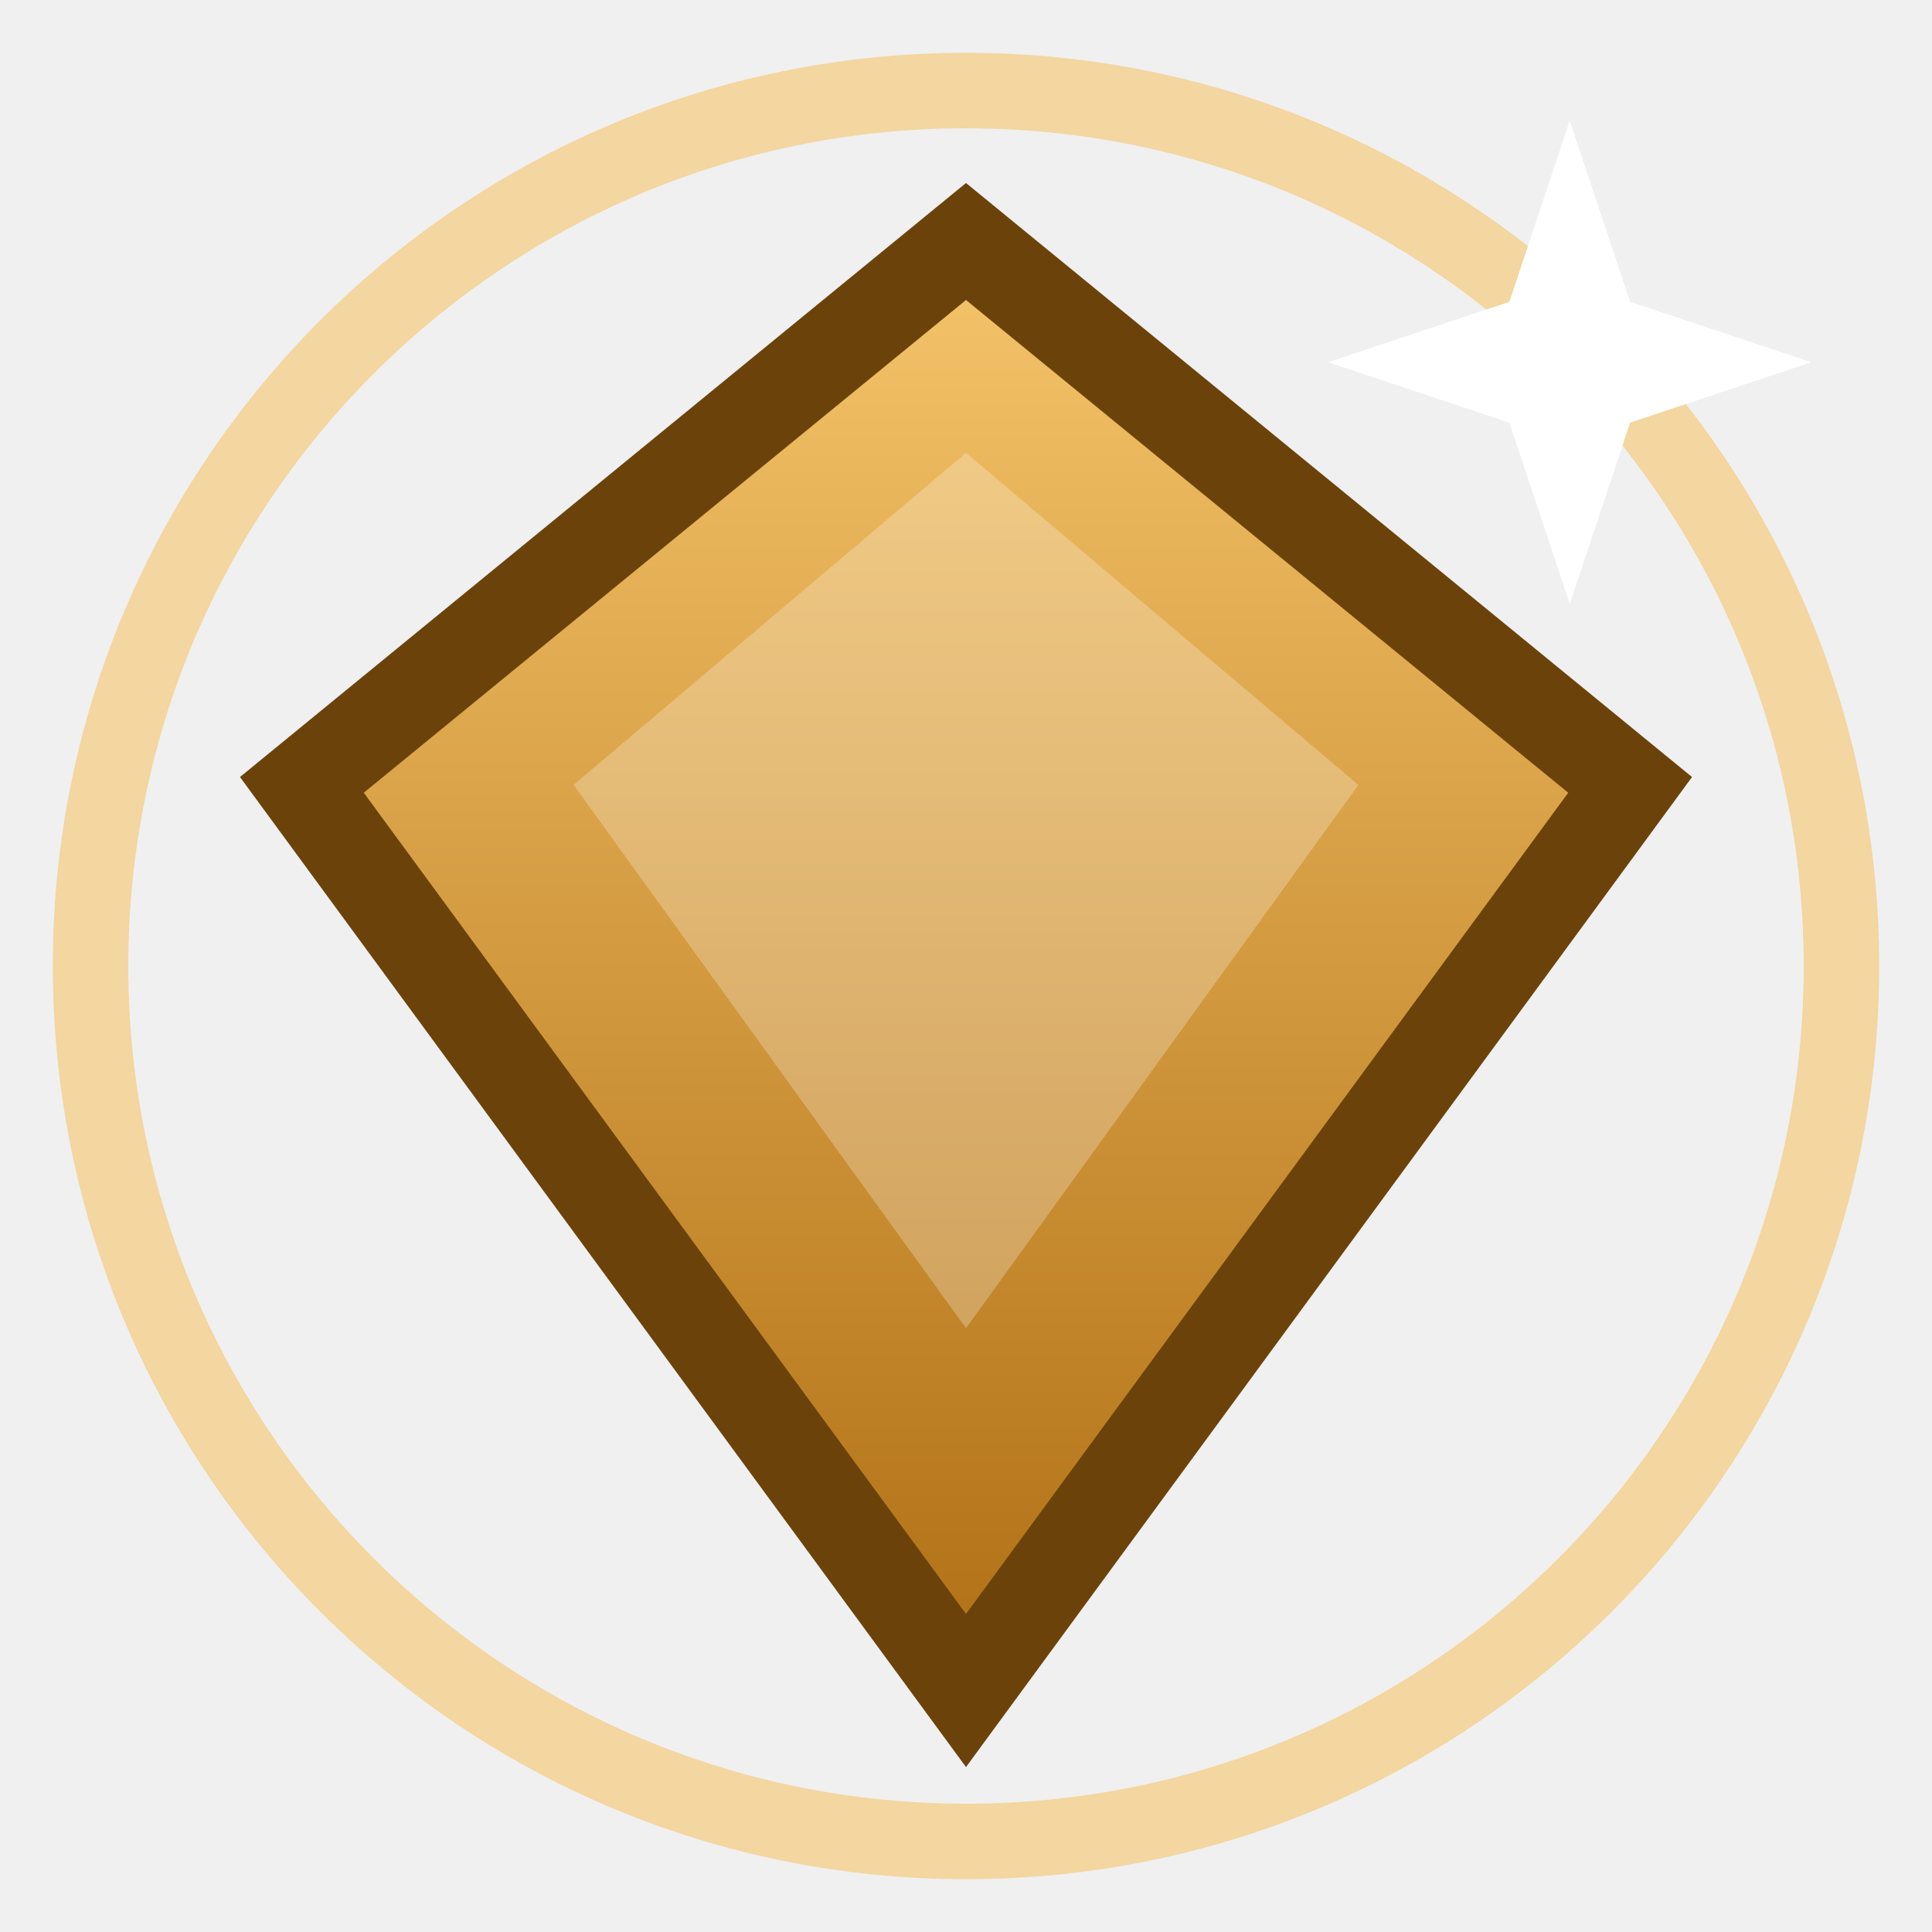
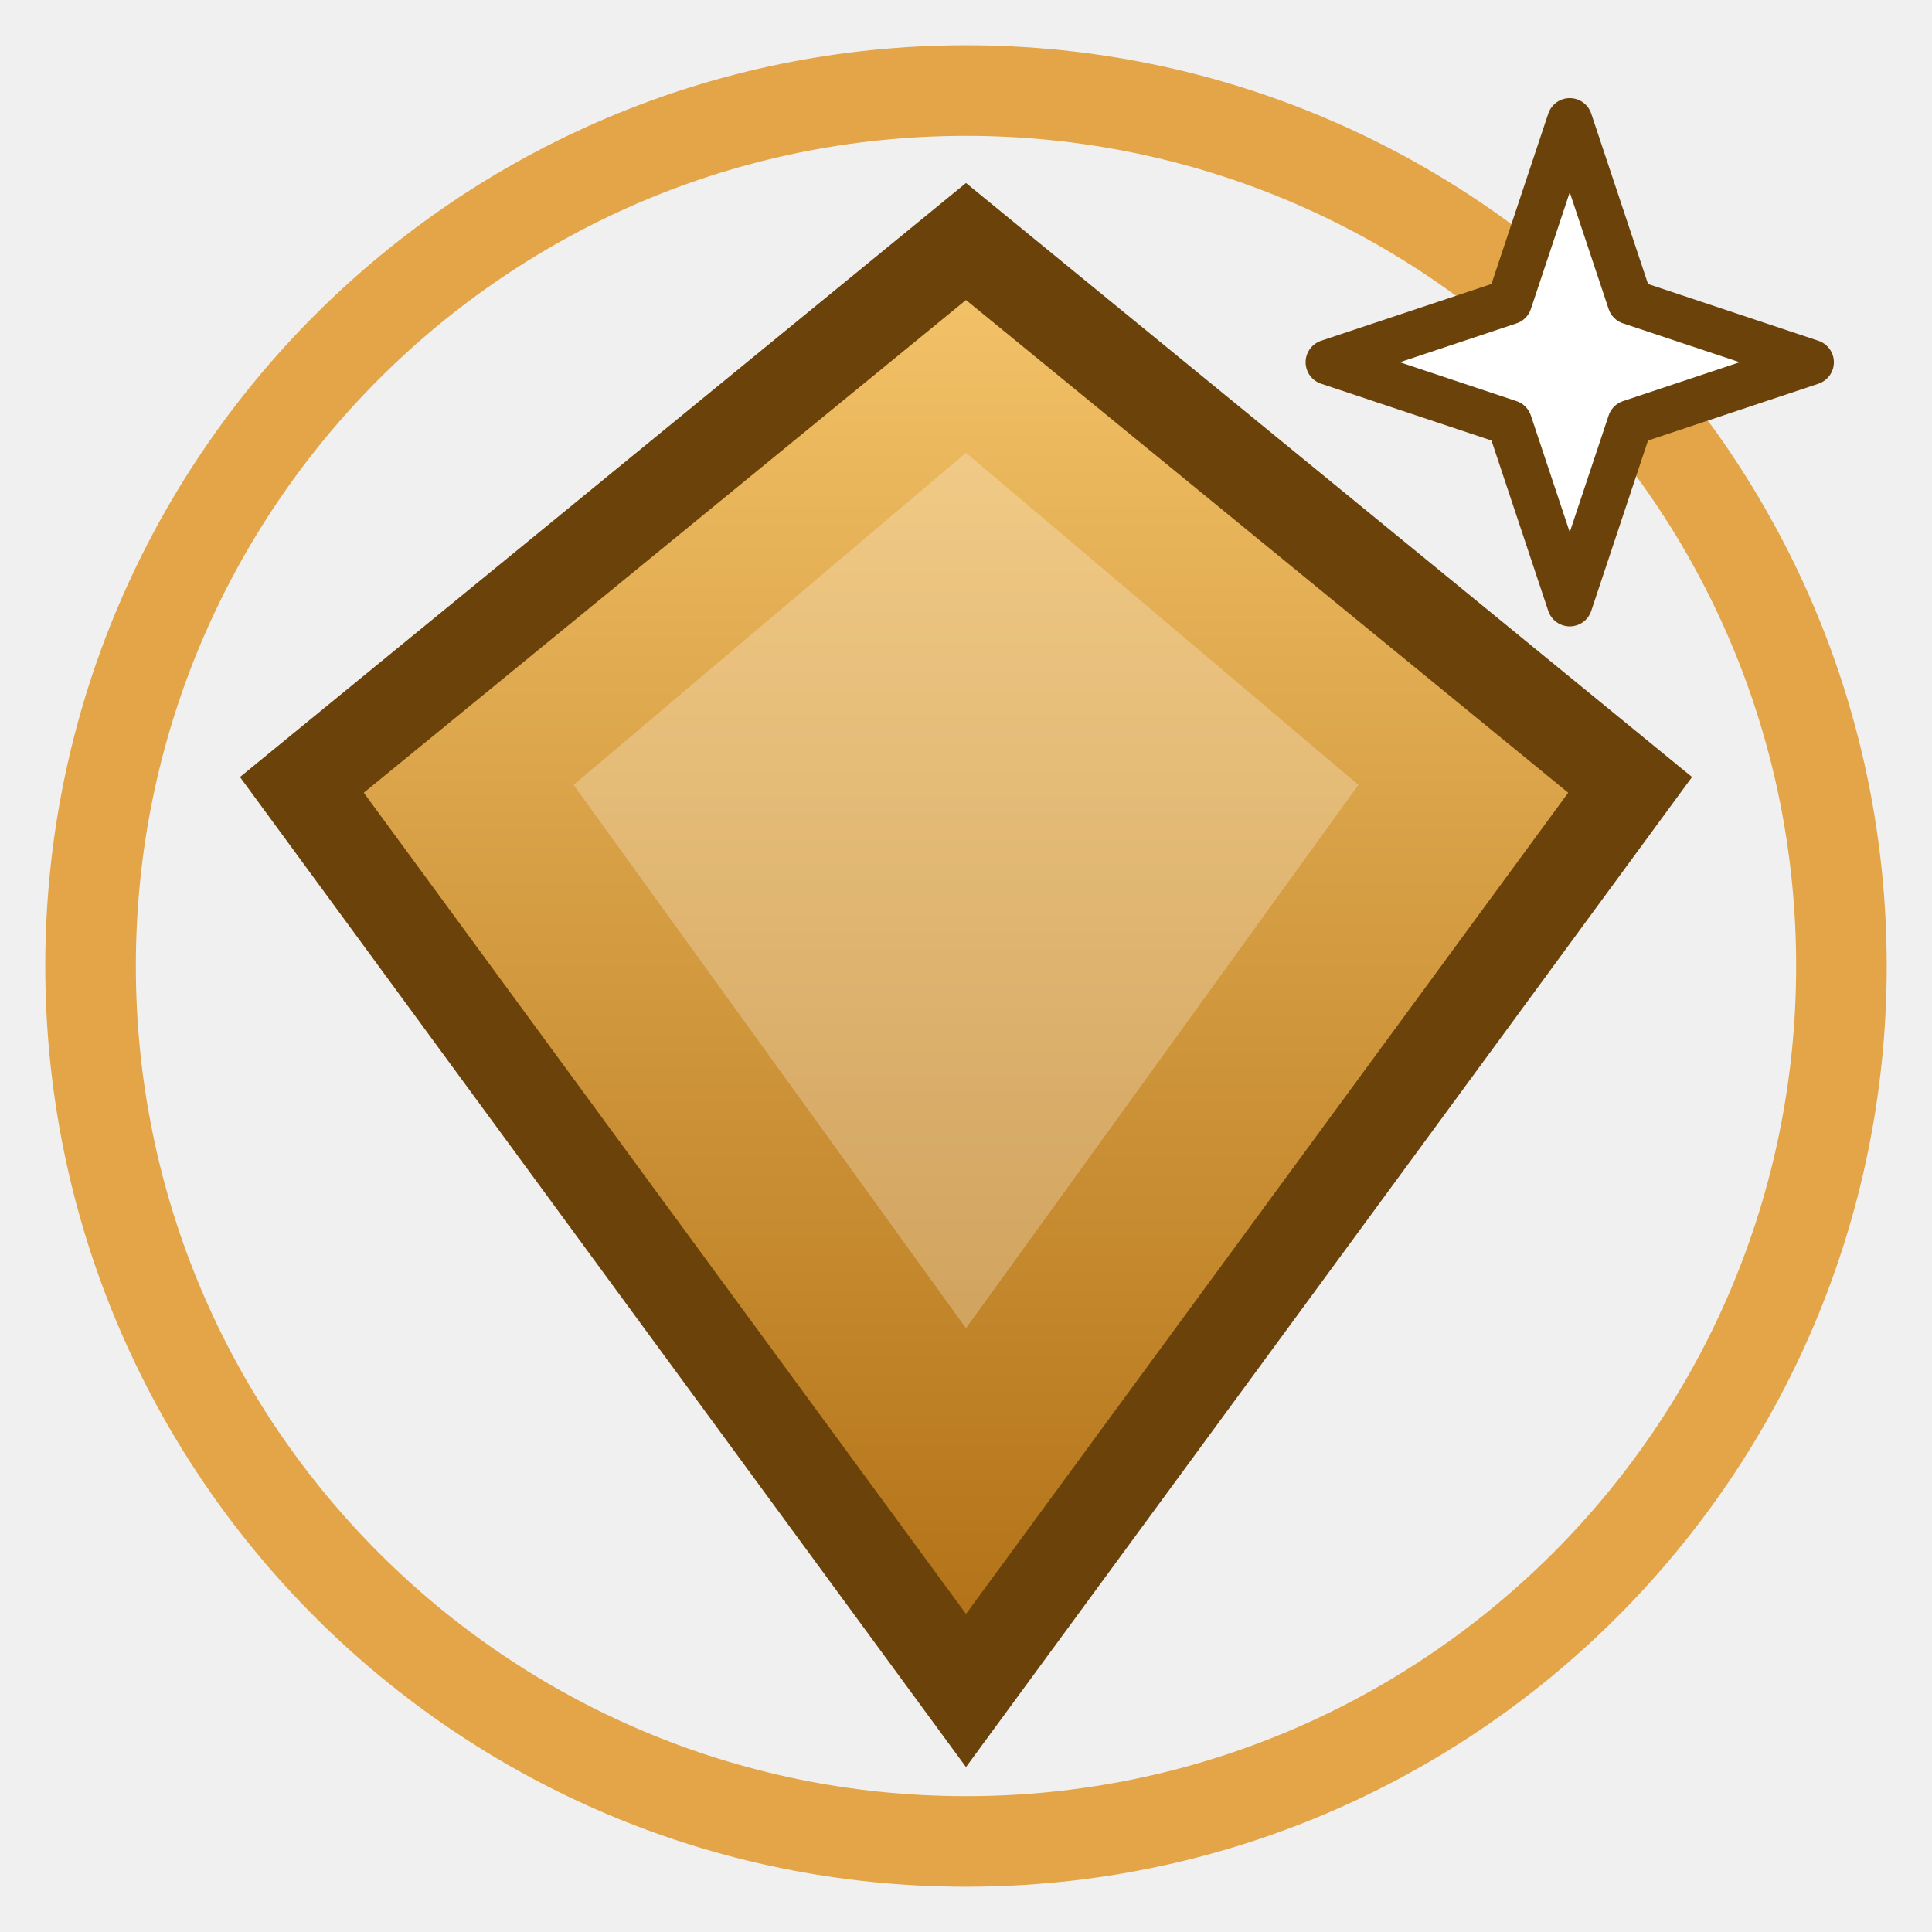
<svg xmlns="http://www.w3.org/2000/svg" viewBox="0 0 64 64">
  <defs>
    <linearGradient id="g" x1="0" y1="0" x2="0" y2="1">
      <stop offset="0" stop-color="#f5c46a" />
      <stop offset="1" stop-color="#b06f14" />
    </linearGradient>
  </defs>
-   <circle cx="32" cy="32" r="29" fill="none" stroke="#f5c46a" stroke-width="2.5" opacity="0.6" />
+   <circle cx="32" cy="32" r="29" fill="none" stroke="#e0982a" stroke-width="3" opacity="0.85" />
  <polygon points="32,8 54,26 32,56 10,26" fill="url(#g)" stroke="#6b430a" stroke-width="3" />
  <polygon points="32,15 45,26 32,44 19,26" fill="#ffffff" opacity="0.25" />
-   <polygon points="52,4 54,10 60,12 54,14 52,20 50,14 44,12 50,10" fill="#ffffff" />
+   <polygon points="52,4 54,10 60,12 54,14 52,20 50,14 44,12 50,10" fill="#ffffff" stroke="#6b430a" stroke-width="1.5" stroke-linejoin="round" />
</svg>
